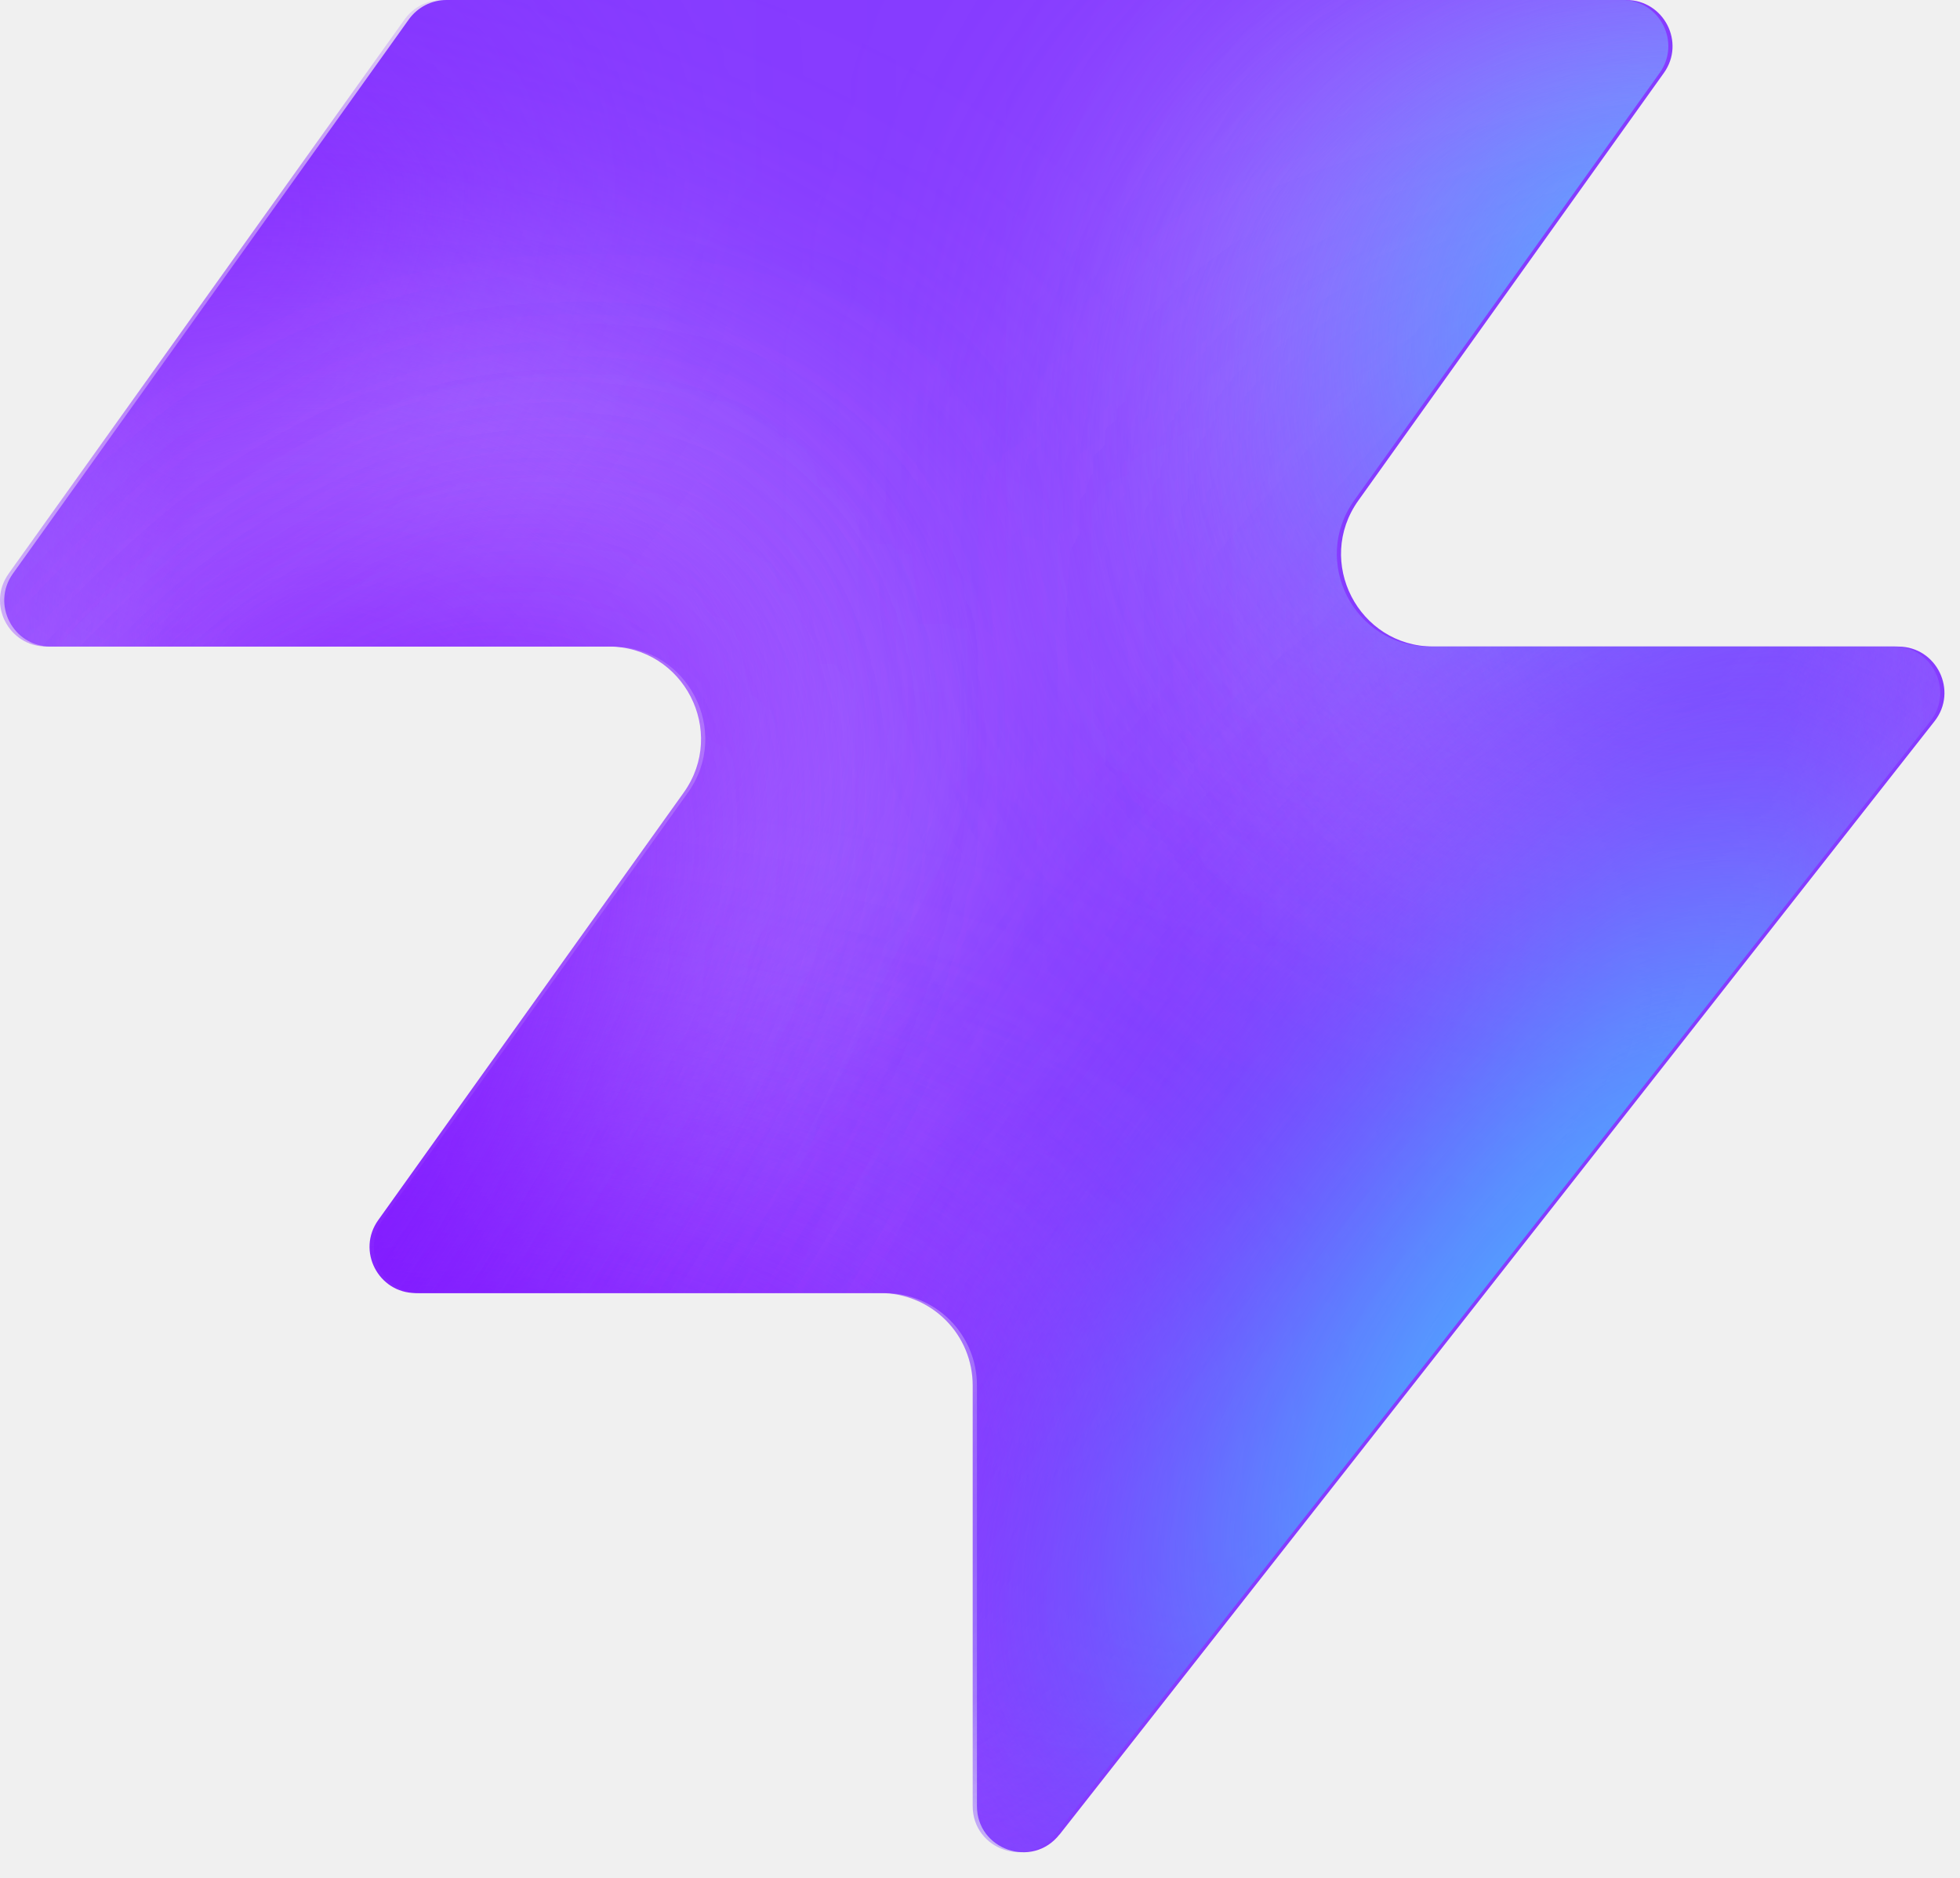
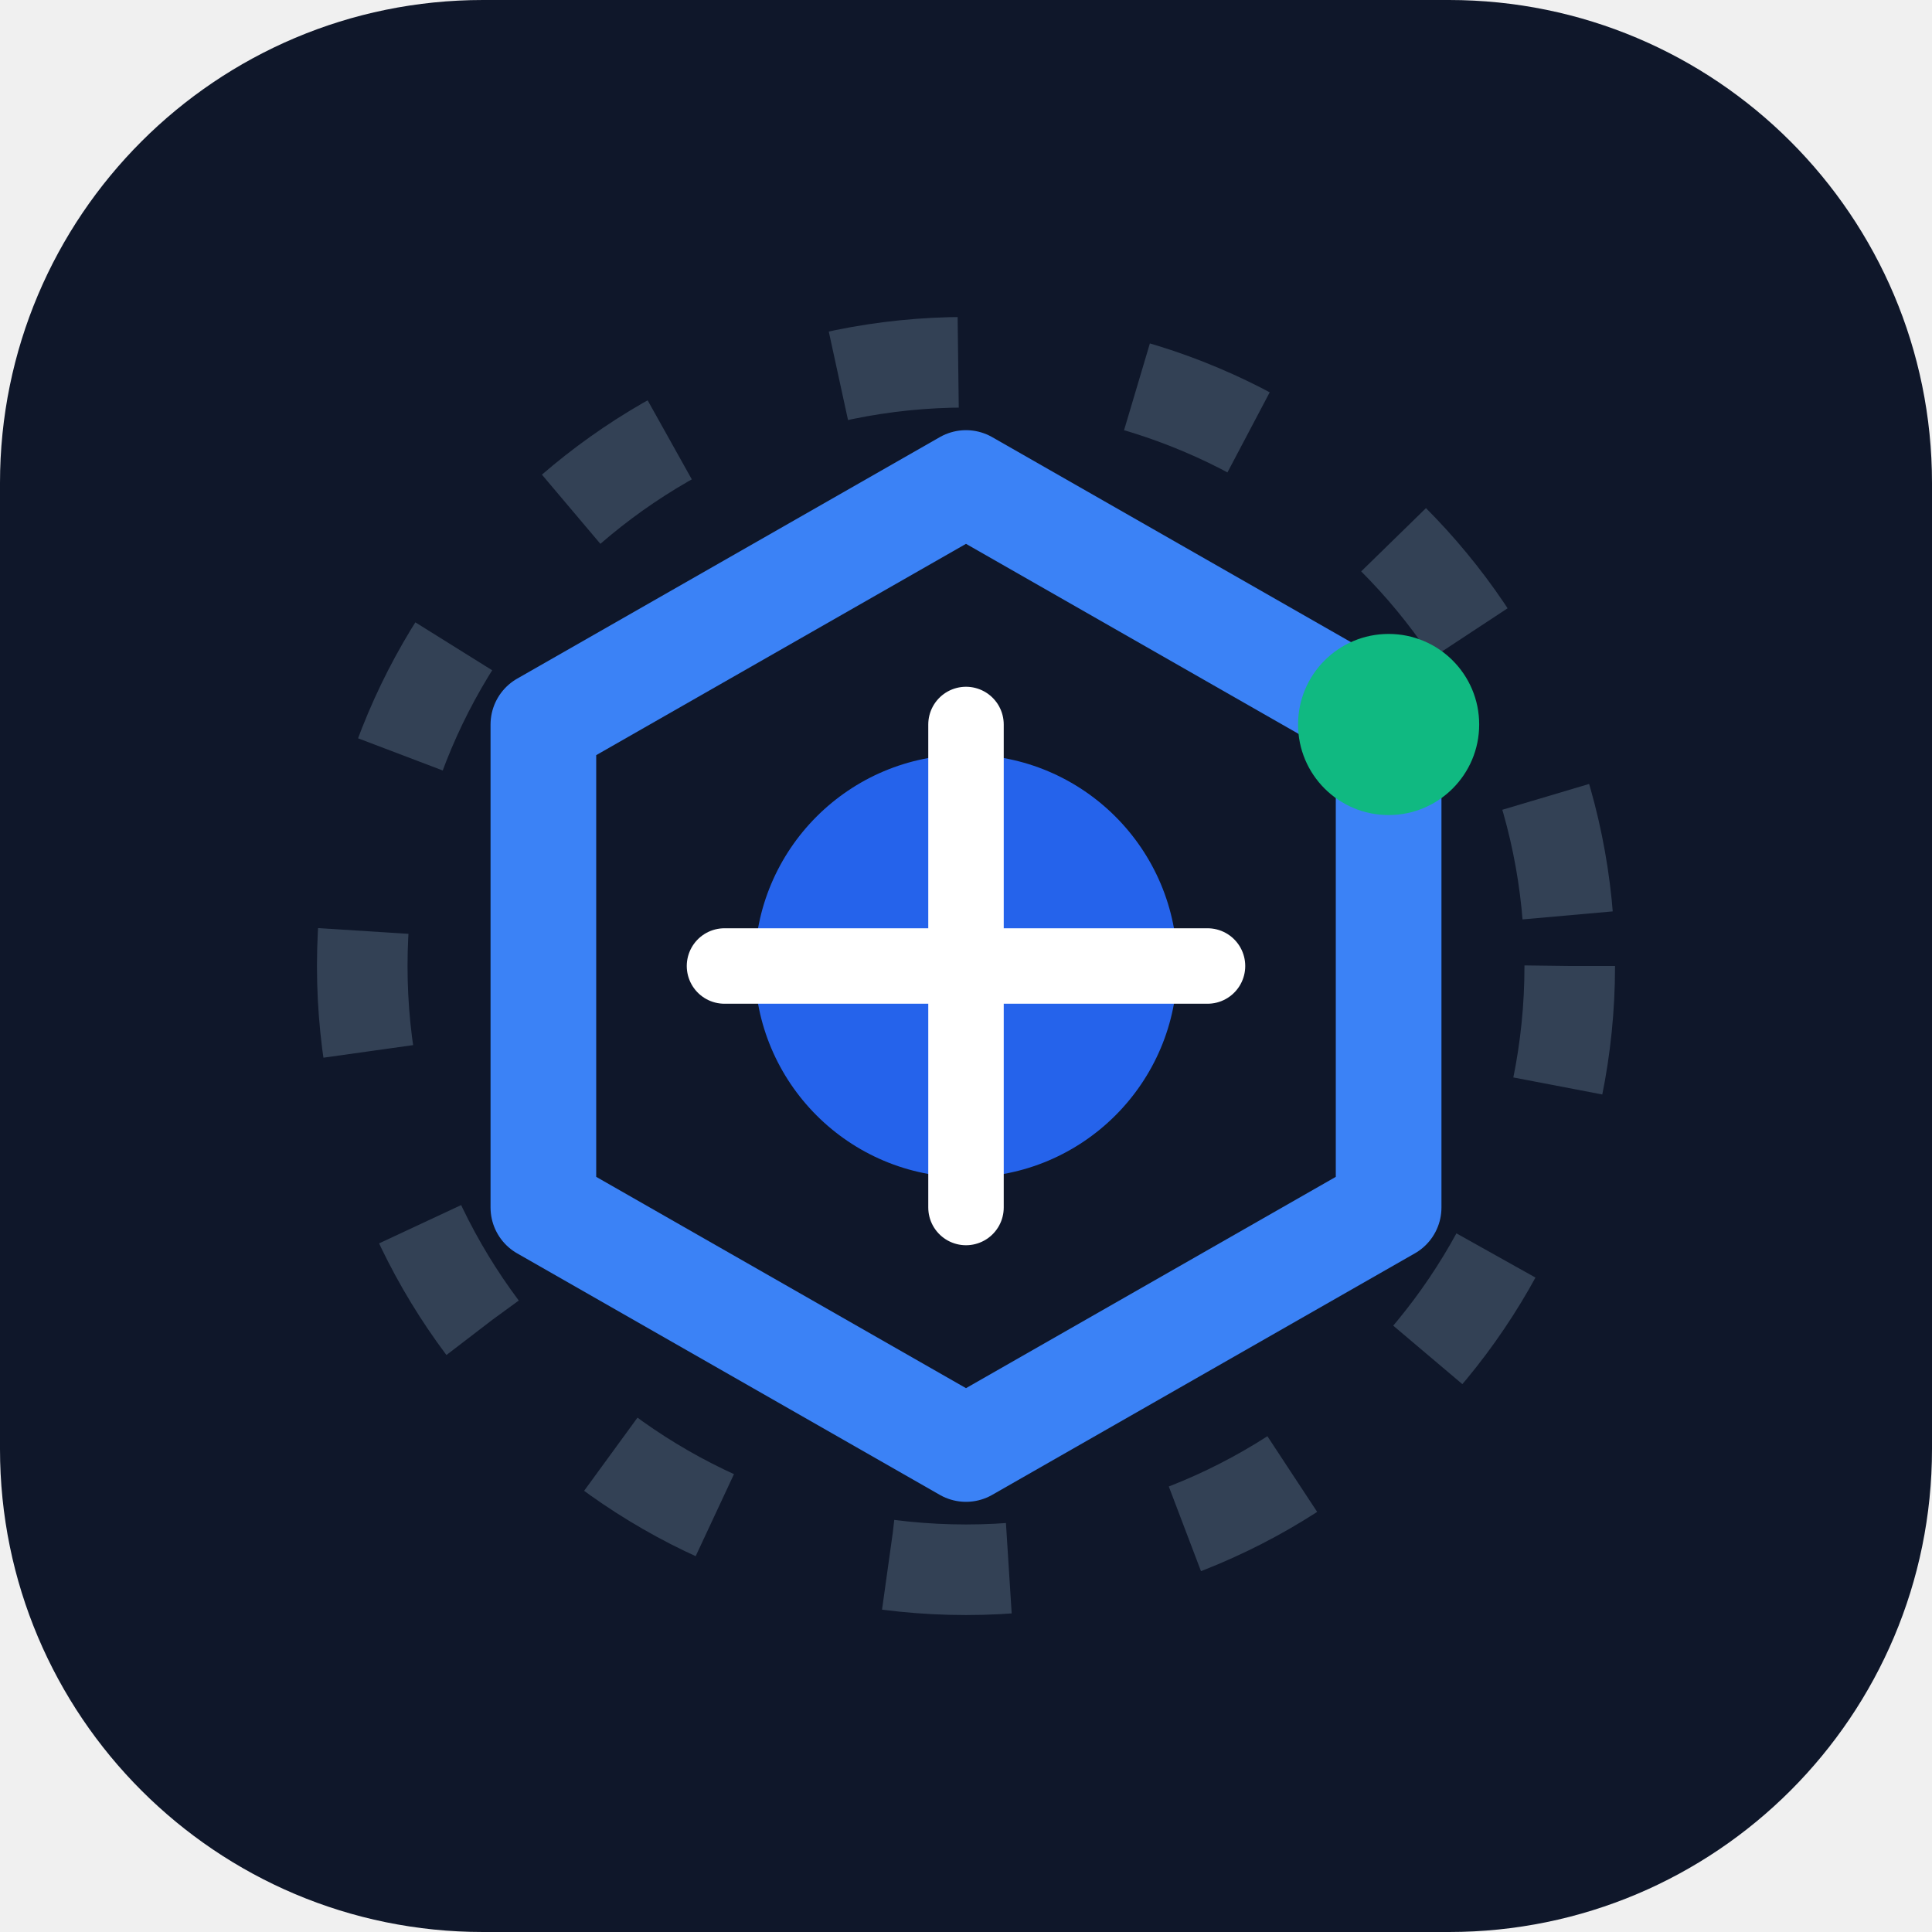
- <svg xmlns="http://www.w3.org/2000/svg" width="48" height="46" fill="none" viewBox="0 0 48 46">
-   <path fill="#863bff" d="M25.946 44.938c-.664.845-2.021.375-2.021-.698V33.937a2.26 2.26 0 0 0-2.262-2.262H10.287c-.92 0-1.456-1.04-.92-1.788l7.48-10.471c1.07-1.497 0-3.578-1.842-3.578H1.237c-.92 0-1.456-1.04-.92-1.788L10.013.474c.214-.297.556-.474.92-.474h28.894c.92 0 1.456 1.04.92 1.788l-7.48 10.471c-1.07 1.498 0 3.579 1.842 3.579h11.377c.943 0 1.473 1.088.89 1.83L25.947 44.94z" style="fill:#863bff;fill:color(display-p3 .525 .23 1);fill-opacity:1" />
-   <mask id="a" width="48" height="46" x="0" y="0" maskUnits="userSpaceOnUse" style="mask-type:alpha">
-     <path fill="#000" d="M25.842 44.938c-.664.844-2.021.375-2.021-.698V33.937a2.26 2.26 0 0 0-2.262-2.262H10.183c-.92 0-1.456-1.04-.92-1.788l7.48-10.471c1.07-1.498 0-3.579-1.842-3.579H1.133c-.92 0-1.456-1.04-.92-1.787L9.91.473c.214-.297.556-.474.92-.474h28.894c.92 0 1.456 1.04.92 1.788l-7.48 10.471c-1.07 1.498 0 3.578 1.842 3.578h11.377c.943 0 1.473 1.088.89 1.832L25.843 44.94z" style="fill:#000;fill-opacity:1" />
-   </mask>
-   <g mask="url(#a)">
-     <g filter="url(#b)">
-       <ellipse cx="5.508" cy="14.704" fill="#ede6ff" rx="5.508" ry="14.704" style="fill:#ede6ff;fill:color(display-p3 .927 .903 1);fill-opacity:1" transform="matrix(.00324 1 1 -.00324 -4.47 31.516)" />
-     </g>
-     <g filter="url(#c)">
-       <ellipse cx="10.399" cy="29.851" fill="#ede6ff" rx="10.399" ry="29.851" style="fill:#ede6ff;fill:color(display-p3 .927 .903 1);fill-opacity:1" transform="matrix(.00324 1 1 -.00324 -39.328 7.883)" />
-     </g>
-     <g filter="url(#d)">
-       <ellipse cx="5.508" cy="30.487" fill="#7e14ff" rx="5.508" ry="30.487" style="fill:#7e14ff;fill:color(display-p3 .492 .077 1);fill-opacity:1" transform="rotate(89.814 -25.913 -14.639)scale(1 -1)" />
-     </g>
-     <g filter="url(#e)">
-       <ellipse cx="5.508" cy="30.599" fill="#7e14ff" rx="5.508" ry="30.599" style="fill:#7e14ff;fill:color(display-p3 .492 .077 1);fill-opacity:1" transform="rotate(89.814 -32.644 -3.334)scale(1 -1)" />
-     </g>
-     <g filter="url(#f)">
-       <ellipse cx="5.508" cy="30.599" fill="#7e14ff" rx="5.508" ry="30.599" style="fill:#7e14ff;fill:color(display-p3 .492 .077 1);fill-opacity:1" transform="matrix(.00324 1 1 -.00324 -34.34 30.47)" />
-     </g>
-     <g filter="url(#g)">
-       <ellipse cx="14.072" cy="22.078" fill="#ede6ff" rx="14.072" ry="22.078" style="fill:#ede6ff;fill:color(display-p3 .927 .903 1);fill-opacity:1" transform="rotate(93.35 24.506 48.493)scale(-1 1)" />
-     </g>
-     <g filter="url(#h)">
-       <ellipse cx="3.47" cy="21.501" fill="#7e14ff" rx="3.47" ry="21.501" style="fill:#7e14ff;fill:color(display-p3 .492 .077 1);fill-opacity:1" transform="rotate(89.009 28.708 47.59)scale(-1 1)" />
-     </g>
-     <g filter="url(#i)">
-       <ellipse cx="3.47" cy="21.501" fill="#7e14ff" rx="3.47" ry="21.501" style="fill:#7e14ff;fill:color(display-p3 .492 .077 1);fill-opacity:1" transform="rotate(89.009 28.708 47.59)scale(-1 1)" />
-     </g>
-     <g filter="url(#j)">
-       <ellipse cx=".387" cy="8.972" fill="#7e14ff" rx="4.407" ry="29.108" style="fill:#7e14ff;fill:color(display-p3 .492 .077 1);fill-opacity:1" transform="rotate(39.51 .387 8.972)" />
-     </g>
-     <g filter="url(#k)">
-       <ellipse cx="47.523" cy="-6.092" fill="#7e14ff" rx="4.407" ry="29.108" style="fill:#7e14ff;fill:color(display-p3 .492 .077 1);fill-opacity:1" transform="rotate(37.892 47.523 -6.092)" />
-     </g>
-     <g filter="url(#l)">
-       <ellipse cx="41.412" cy="6.333" fill="#47bfff" rx="5.971" ry="9.665" style="fill:#47bfff;fill:color(display-p3 .28 .748 1);fill-opacity:1" transform="rotate(37.892 41.412 6.333)" />
-     </g>
-     <g filter="url(#m)">
-       <ellipse cx="-1.879" cy="38.332" fill="#7e14ff" rx="4.407" ry="29.108" style="fill:#7e14ff;fill:color(display-p3 .492 .077 1);fill-opacity:1" transform="rotate(37.892 -1.88 38.332)" />
-     </g>
-     <g filter="url(#n)">
-       <ellipse cx="-1.879" cy="38.332" fill="#7e14ff" rx="4.407" ry="29.108" style="fill:#7e14ff;fill:color(display-p3 .492 .077 1);fill-opacity:1" transform="rotate(37.892 -1.88 38.332)" />
-     </g>
-     <g filter="url(#o)">
-       <ellipse cx="35.651" cy="29.907" fill="#7e14ff" rx="4.407" ry="29.108" style="fill:#7e14ff;fill:color(display-p3 .492 .077 1);fill-opacity:1" transform="rotate(37.892 35.651 29.907)" />
-     </g>
-     <g filter="url(#p)">
-       <ellipse cx="38.418" cy="32.4" fill="#47bfff" rx="5.971" ry="15.297" style="fill:#47bfff;fill:color(display-p3 .28 .748 1);fill-opacity:1" transform="rotate(37.892 38.418 32.4)" />
-     </g>
-   </g>
-   <defs>
-     <filter id="b" width="60.045" height="41.654" x="-19.77" y="16.149" color-interpolation-filters="sRGB" filterUnits="userSpaceOnUse">
-       <feFlood flood-opacity="0" result="BackgroundImageFix" />
-       <feBlend in="SourceGraphic" in2="BackgroundImageFix" result="shape" />
-       <feGaussianBlur result="effect1_foregroundBlur_2002_17158" stdDeviation="7.659" />
-     </filter>
-     <filter id="c" width="90.34" height="51.437" x="-54.613" y="-7.533" color-interpolation-filters="sRGB" filterUnits="userSpaceOnUse">
-       <feFlood flood-opacity="0" result="BackgroundImageFix" />
-       <feBlend in="SourceGraphic" in2="BackgroundImageFix" result="shape" />
-       <feGaussianBlur result="effect1_foregroundBlur_2002_17158" stdDeviation="7.659" />
-     </filter>
-     <filter id="d" width="79.355" height="29.4" x="-49.64" y="2.03" color-interpolation-filters="sRGB" filterUnits="userSpaceOnUse">
-       <feFlood flood-opacity="0" result="BackgroundImageFix" />
-       <feBlend in="SourceGraphic" in2="BackgroundImageFix" result="shape" />
-       <feGaussianBlur result="effect1_foregroundBlur_2002_17158" stdDeviation="4.596" />
-     </filter>
-     <filter id="e" width="79.579" height="29.4" x="-45.045" y="20.029" color-interpolation-filters="sRGB" filterUnits="userSpaceOnUse">
-       <feFlood flood-opacity="0" result="BackgroundImageFix" />
-       <feBlend in="SourceGraphic" in2="BackgroundImageFix" result="shape" />
-       <feGaussianBlur result="effect1_foregroundBlur_2002_17158" stdDeviation="4.596" />
-     </filter>
-     <filter id="f" width="79.579" height="29.4" x="-43.513" y="21.178" color-interpolation-filters="sRGB" filterUnits="userSpaceOnUse">
-       <feFlood flood-opacity="0" result="BackgroundImageFix" />
-       <feBlend in="SourceGraphic" in2="BackgroundImageFix" result="shape" />
-       <feGaussianBlur result="effect1_foregroundBlur_2002_17158" stdDeviation="4.596" />
-     </filter>
-     <filter id="g" width="74.749" height="58.852" x="15.756" y="-17.901" color-interpolation-filters="sRGB" filterUnits="userSpaceOnUse">
-       <feFlood flood-opacity="0" result="BackgroundImageFix" />
-       <feBlend in="SourceGraphic" in2="BackgroundImageFix" result="shape" />
-       <feGaussianBlur result="effect1_foregroundBlur_2002_17158" stdDeviation="7.659" />
-     </filter>
-     <filter id="h" width="61.377" height="25.362" x="23.548" y="2.284" color-interpolation-filters="sRGB" filterUnits="userSpaceOnUse">
-       <feFlood flood-opacity="0" result="BackgroundImageFix" />
-       <feBlend in="SourceGraphic" in2="BackgroundImageFix" result="shape" />
-       <feGaussianBlur result="effect1_foregroundBlur_2002_17158" stdDeviation="4.596" />
-     </filter>
-     <filter id="i" width="61.377" height="25.362" x="23.548" y="2.284" color-interpolation-filters="sRGB" filterUnits="userSpaceOnUse">
-       <feFlood flood-opacity="0" result="BackgroundImageFix" />
-       <feBlend in="SourceGraphic" in2="BackgroundImageFix" result="shape" />
-       <feGaussianBlur result="effect1_foregroundBlur_2002_17158" stdDeviation="4.596" />
-     </filter>
-     <filter id="j" width="56.045" height="63.649" x="-27.636" y="-22.853" color-interpolation-filters="sRGB" filterUnits="userSpaceOnUse">
-       <feFlood flood-opacity="0" result="BackgroundImageFix" />
-       <feBlend in="SourceGraphic" in2="BackgroundImageFix" result="shape" />
-       <feGaussianBlur result="effect1_foregroundBlur_2002_17158" stdDeviation="4.596" />
-     </filter>
-     <filter id="k" width="54.814" height="64.646" x="20.116" y="-38.415" color-interpolation-filters="sRGB" filterUnits="userSpaceOnUse">
-       <feFlood flood-opacity="0" result="BackgroundImageFix" />
-       <feBlend in="SourceGraphic" in2="BackgroundImageFix" result="shape" />
-       <feGaussianBlur result="effect1_foregroundBlur_2002_17158" stdDeviation="4.596" />
-     </filter>
-     <filter id="l" width="33.541" height="35.313" x="24.641" y="-11.323" color-interpolation-filters="sRGB" filterUnits="userSpaceOnUse">
-       <feFlood flood-opacity="0" result="BackgroundImageFix" />
-       <feBlend in="SourceGraphic" in2="BackgroundImageFix" result="shape" />
-       <feGaussianBlur result="effect1_foregroundBlur_2002_17158" stdDeviation="4.596" />
-     </filter>
-     <filter id="m" width="54.814" height="64.646" x="-29.286" y="6.009" color-interpolation-filters="sRGB" filterUnits="userSpaceOnUse">
-       <feFlood flood-opacity="0" result="BackgroundImageFix" />
-       <feBlend in="SourceGraphic" in2="BackgroundImageFix" result="shape" />
-       <feGaussianBlur result="effect1_foregroundBlur_2002_17158" stdDeviation="4.596" />
-     </filter>
-     <filter id="n" width="54.814" height="64.646" x="-29.286" y="6.009" color-interpolation-filters="sRGB" filterUnits="userSpaceOnUse">
-       <feFlood flood-opacity="0" result="BackgroundImageFix" />
-       <feBlend in="SourceGraphic" in2="BackgroundImageFix" result="shape" />
-       <feGaussianBlur result="effect1_foregroundBlur_2002_17158" stdDeviation="4.596" />
-     </filter>
-     <filter id="o" width="54.814" height="64.646" x="8.244" y="-2.416" color-interpolation-filters="sRGB" filterUnits="userSpaceOnUse">
-       <feFlood flood-opacity="0" result="BackgroundImageFix" />
-       <feBlend in="SourceGraphic" in2="BackgroundImageFix" result="shape" />
-       <feGaussianBlur result="effect1_foregroundBlur_2002_17158" stdDeviation="4.596" />
-     </filter>
-     <filter id="p" width="39.409" height="43.623" x="18.713" y="10.588" color-interpolation-filters="sRGB" filterUnits="userSpaceOnUse">
-       <feFlood flood-opacity="0" result="BackgroundImageFix" />
-       <feBlend in="SourceGraphic" in2="BackgroundImageFix" result="shape" />
-       <feGaussianBlur result="effect1_foregroundBlur_2002_17158" stdDeviation="4.596" />
-     </filter>
-   </defs>
+ <svg xmlns="http://www.w3.org/2000/svg" viewBox="0 0 32 32" fill="none">
+   <rect width="32" height="32" rx="8" fill="#0f172a" />
+   <circle cx="16" cy="16" r="10" stroke="#334155" stroke-width="1.5" stroke-dasharray="2 3" />
+   <path d="M16 8L23 12V20L16 24L9 20V12L16 8Z" stroke="#3b82f6" stroke-width="1.75" stroke-linejoin="round" />
+   <circle cx="16" cy="16" r="3.5" fill="#2563eb" />
+   <circle cx="23" cy="12" r="1.5" fill="#10b981" />
+   <path d="M12 16H20M16 12V20" stroke="#ffffff" stroke-width="1.25" stroke-linecap="round" />
</svg>
